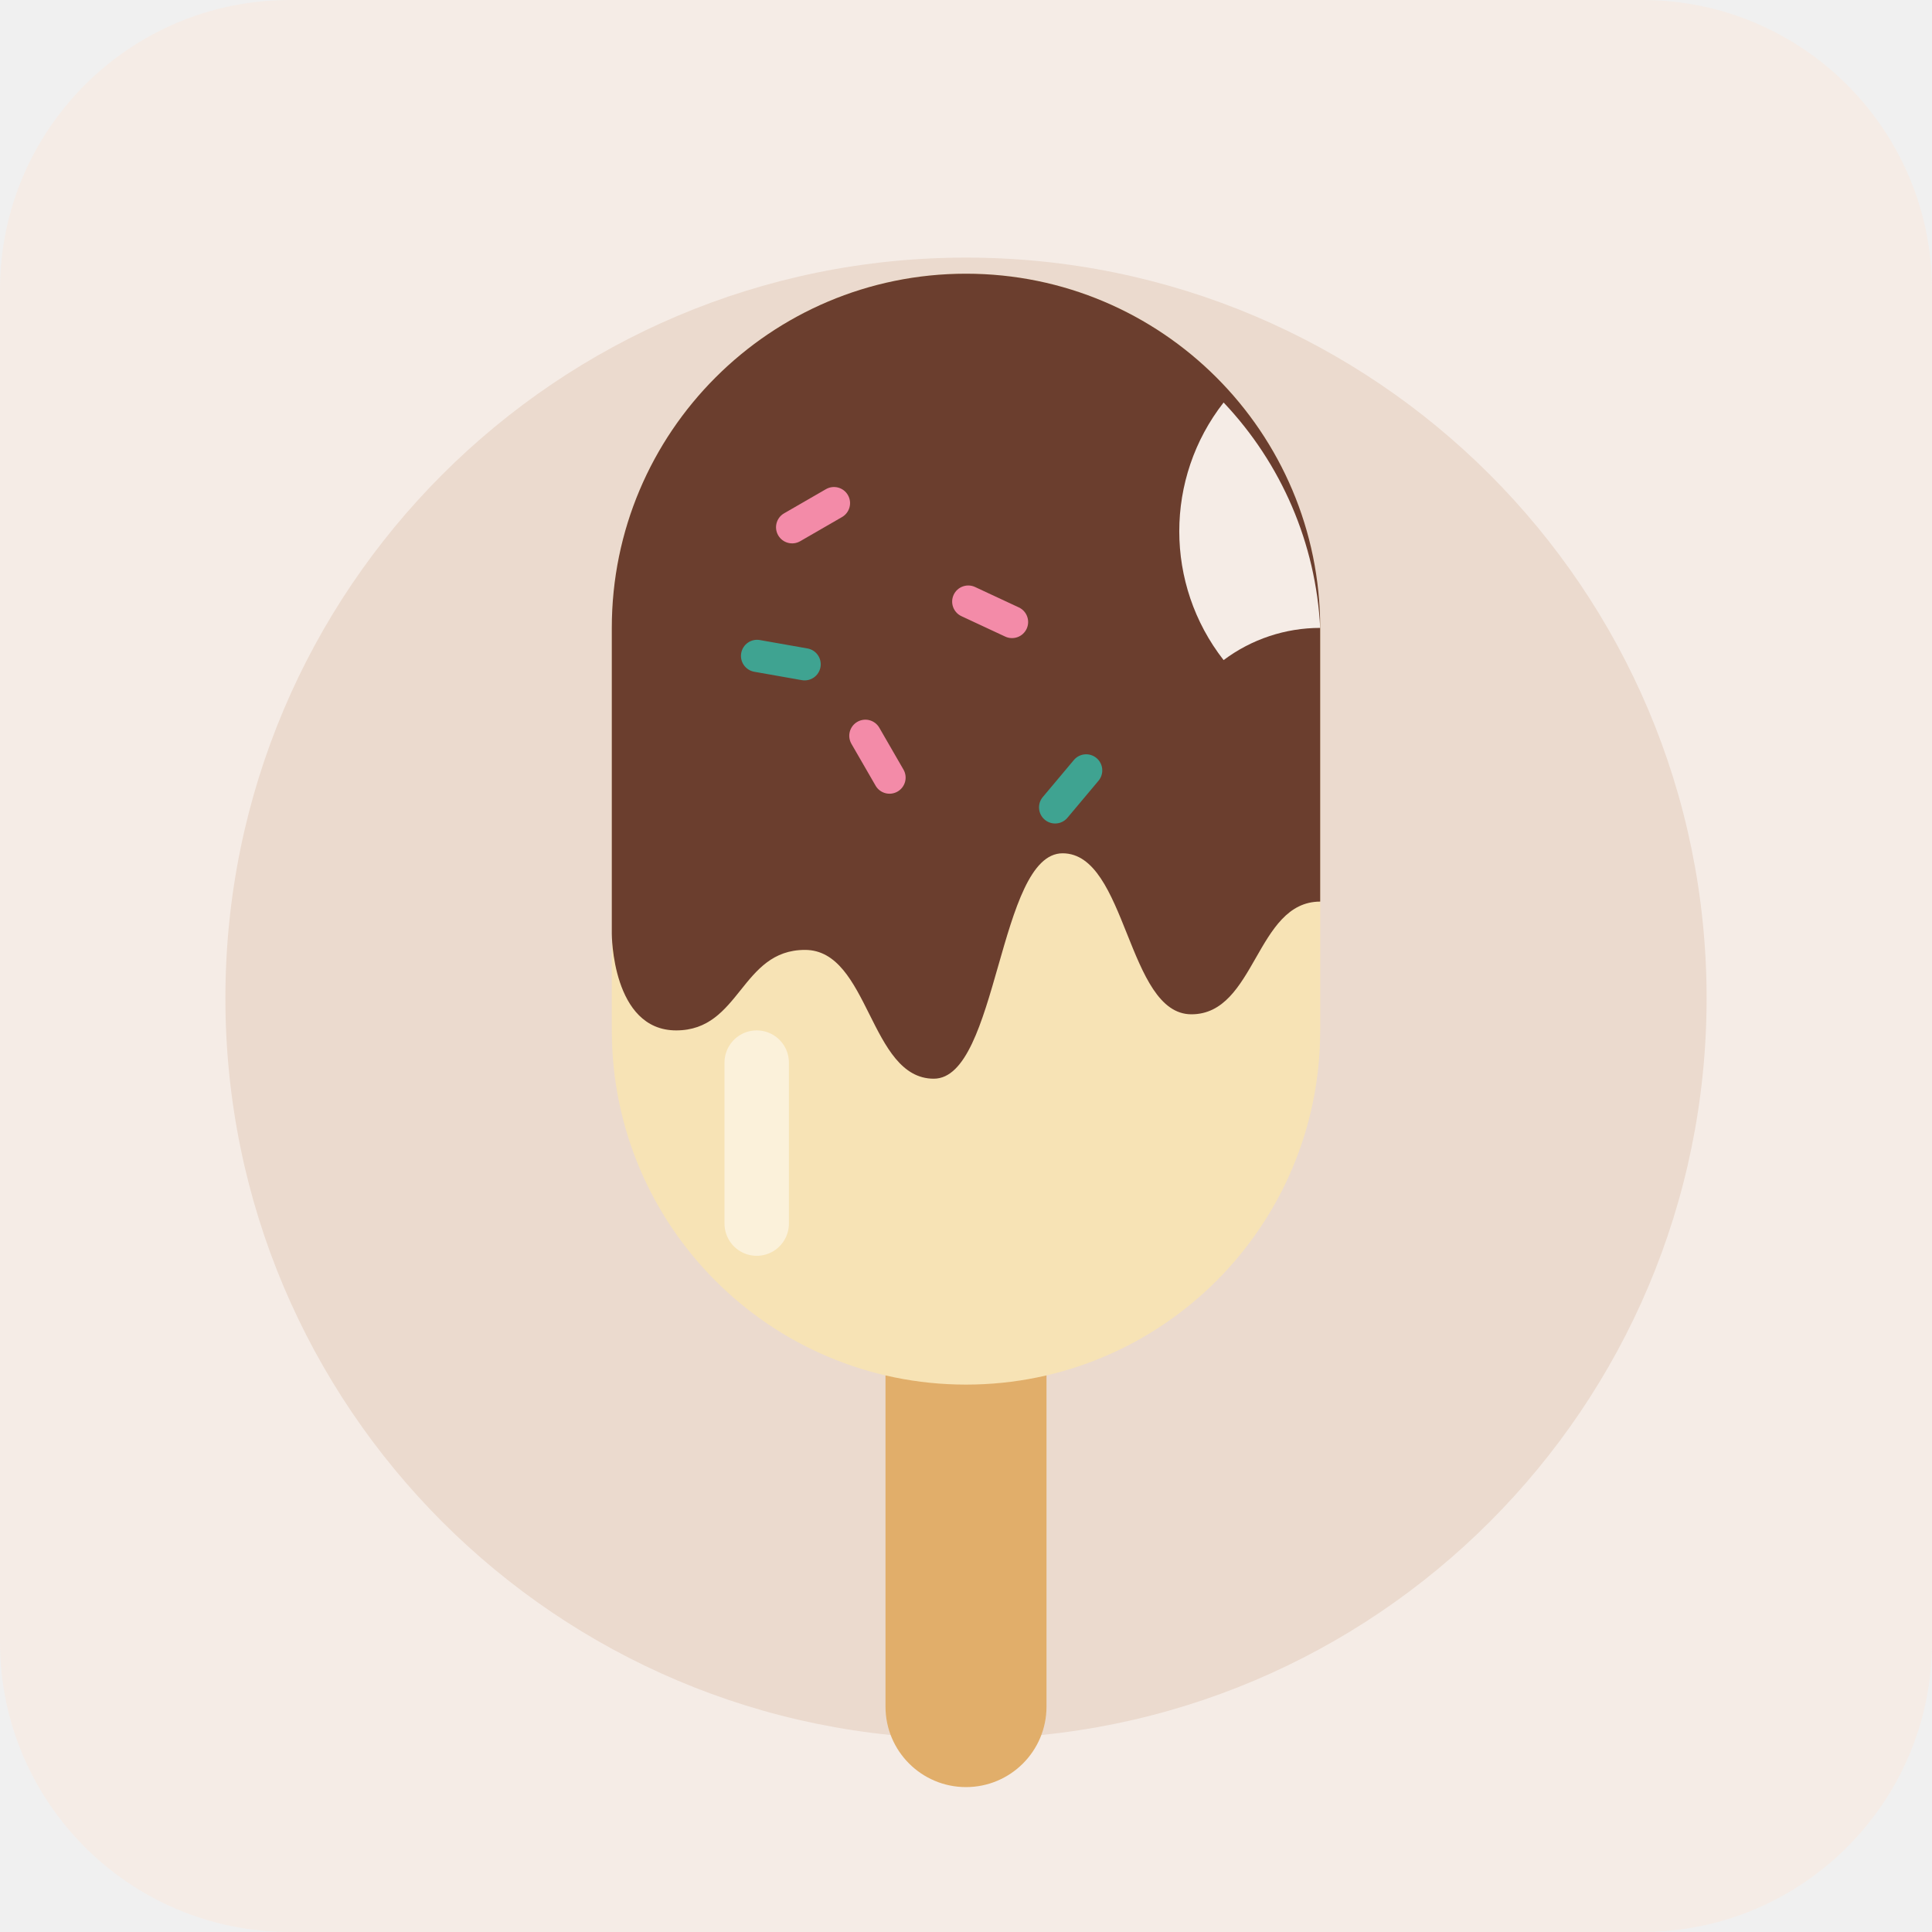
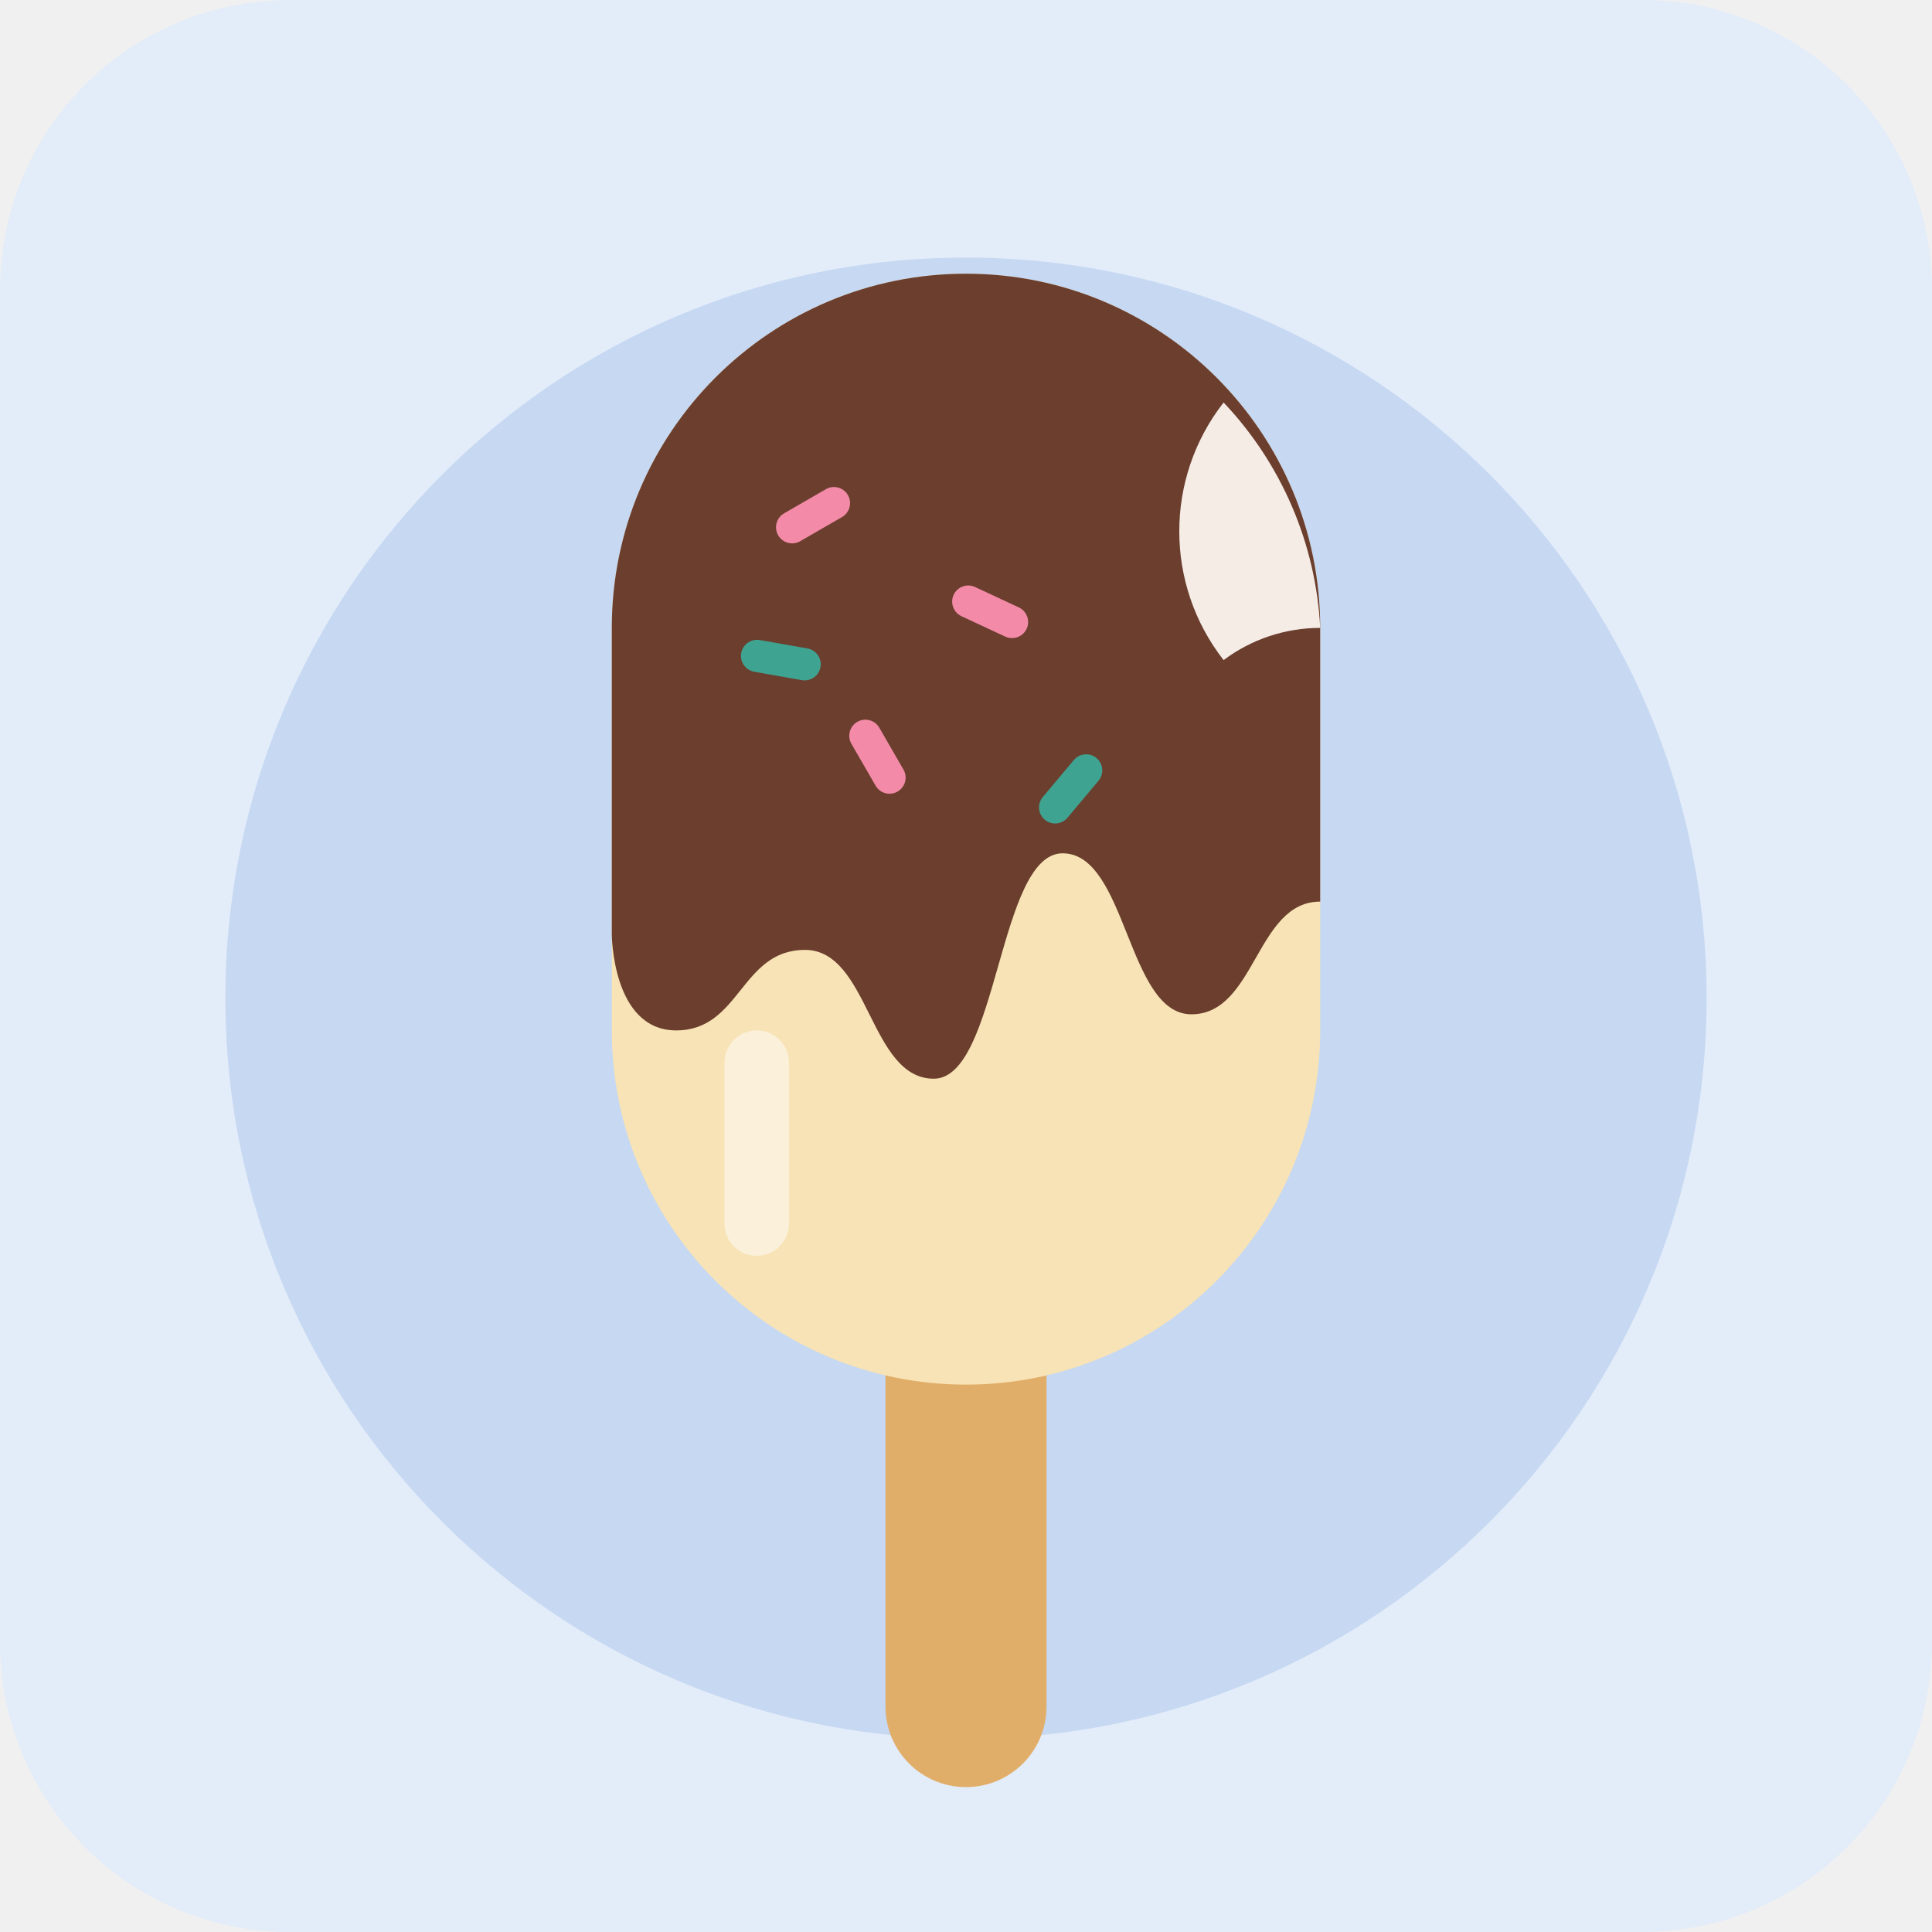
<svg xmlns="http://www.w3.org/2000/svg" viewBox="0 0 240 240">
-   <rect width="240" height="240" rx="36" fill="#F5ECE6" />
-   <circle cx="120" cy="124" r="92" fill="#EBDACE" />
+   <rect width="240" height="240" rx="36" fill="#E3ECF9" />
+   <circle cx="120" cy="124" r="92" fill="#C6D8F2" />
  <rect x="110" y="160" width="20" height="62" rx="10" fill="#E1AE6A" />
  <rect x="76" y="34" width="88" height="138" rx="44" fill="#F7E3B5" />
  <path d="M76 78a44 44 0 0 1 88 0v34c-8 0-8 14-16 14s-8-20-16-20-8 28-16 28-8-16-16-16-8 10-16 10-8-12-8-12z" fill="#6B3E2E" />
  <path d="M152 50a26 26 0 0 0 0 32a20 20 0 0 1 12-4V78a44 44 0 0 0-12-28z" fill="#F5ECE6" />
  <g fill="#F38BA8">
    <rect x="96" y="62" width="10" height="4" rx="2" transform="rotate(-30 101 64)" />
    <rect x="118" y="74" width="10" height="4" rx="2" transform="rotate(25 123 76)" />
    <rect x="104" y="92" width="10" height="4" rx="2" transform="rotate(60 109 94)" />
  </g>
  <g fill="#3FA391">
    <rect x="128" y="96" width="10" height="4" rx="2" transform="rotate(-50 133 98)" />
    <rect x="92" y="80" width="10" height="4" rx="2" transform="rotate(10 97 82)" />
  </g>
  <path d="M94 132v20" stroke="#fff" stroke-width="8" stroke-linecap="round" opacity=".5" />
</svg>
